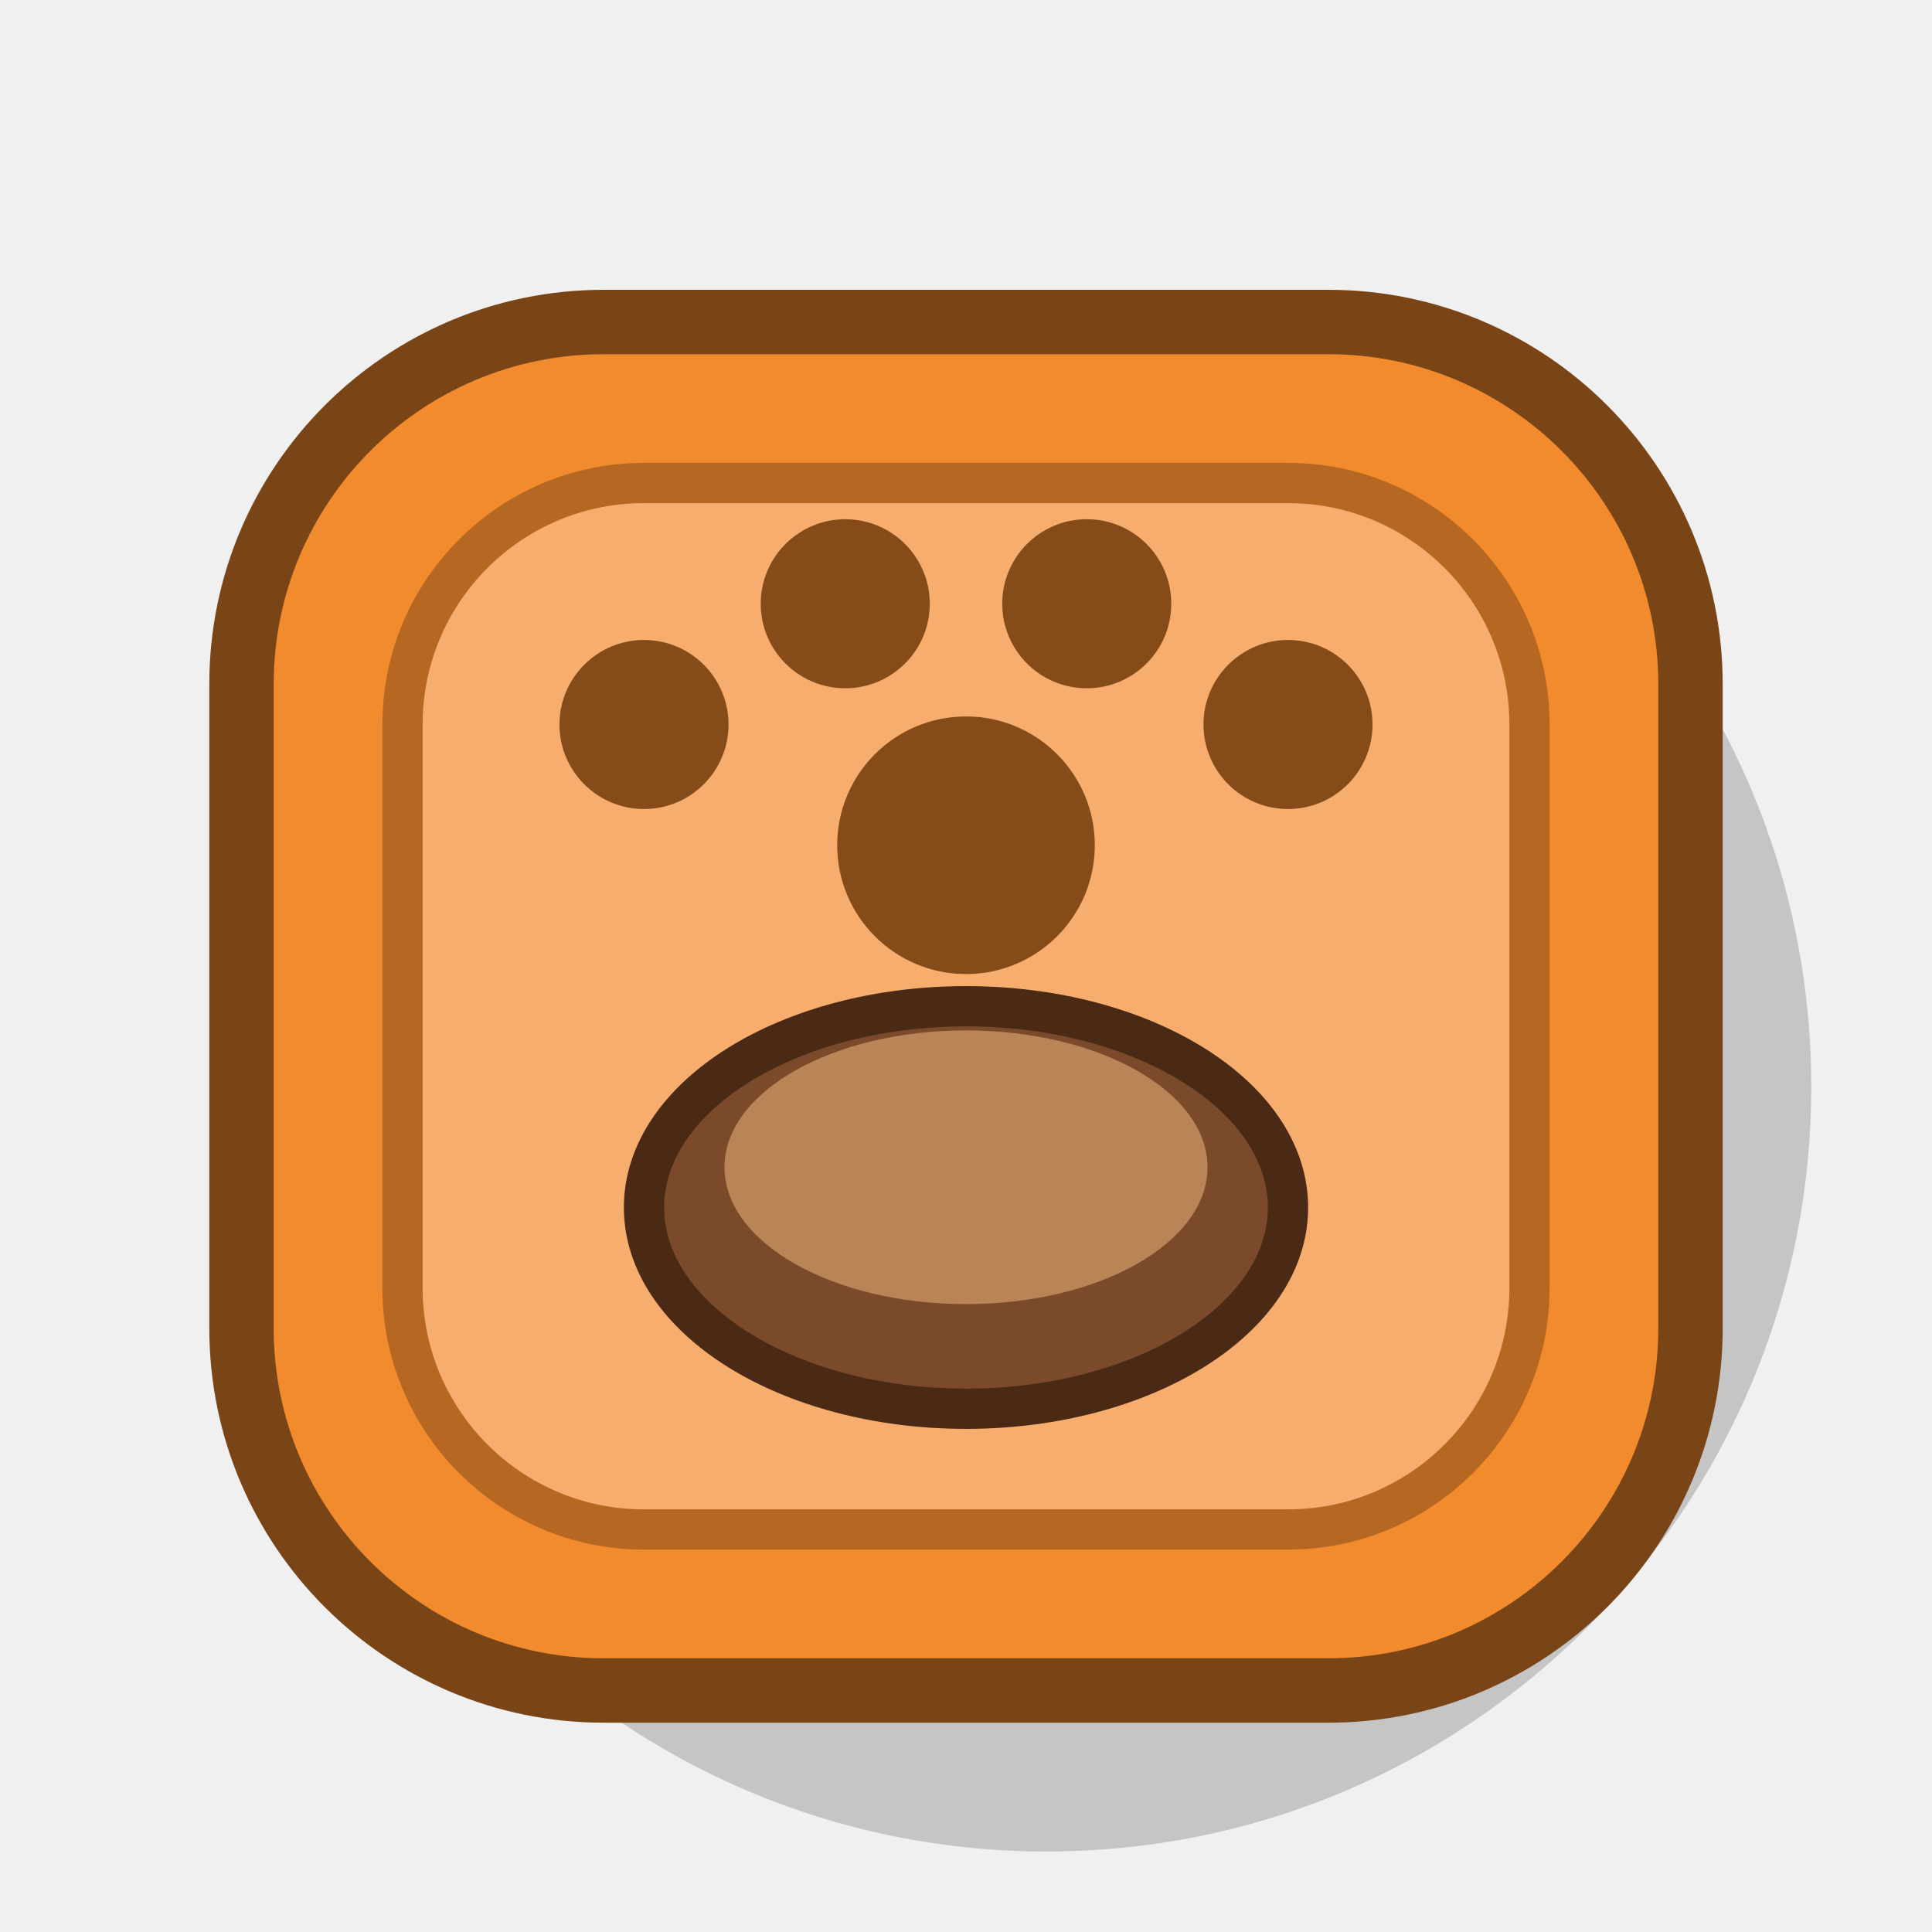
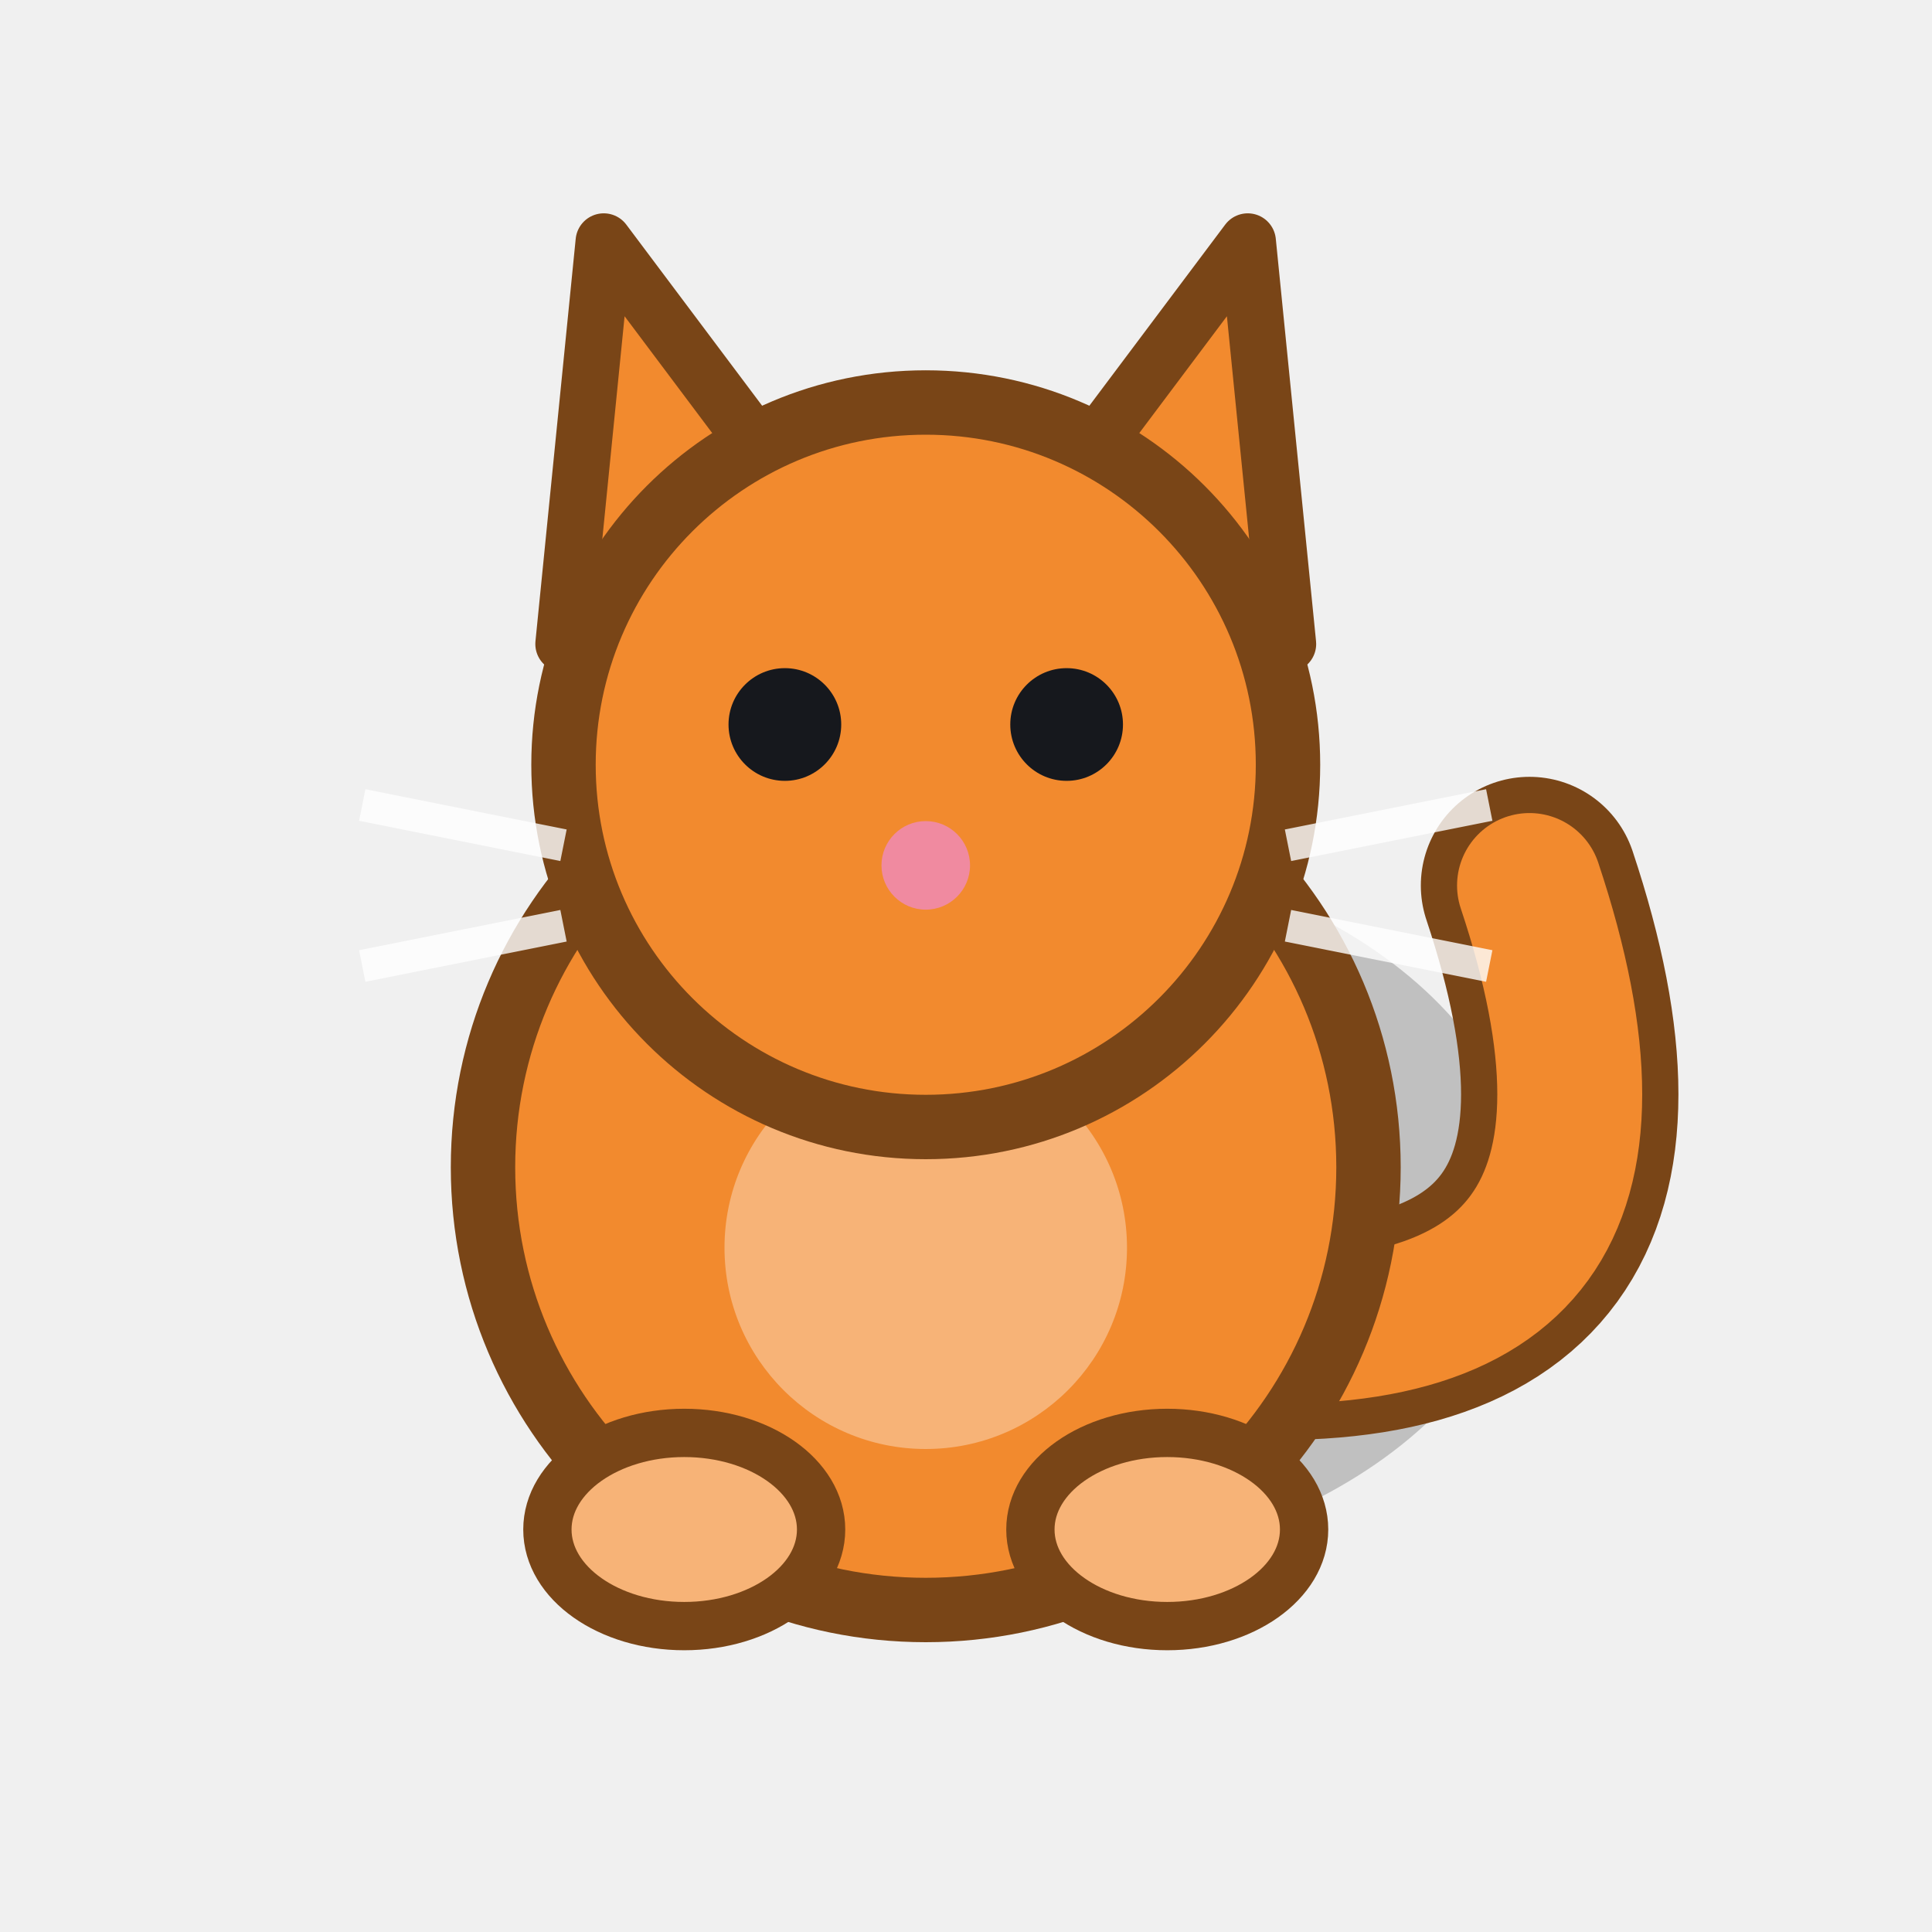
<svg xmlns="http://www.w3.org/2000/svg" width="96" height="96" viewBox="0 0 48 48">
-   <circle cx="26" cy="27" r="19" fill="#000" opacity="0.18" />
-   <rect x="6" y="8" width="36" height="34" rx="9" fill="#f28a2e" stroke="#794517" stroke-width="1.6" />
-   <rect x="10" y="12" width="28" height="26" rx="6" fill="#f6ad6d" stroke="#b66822" stroke-width="1" />
-   <ellipse cx="24" cy="30" rx="8" ry="5" fill="#7a4a2b" stroke="#4a2a14" stroke-width="1" />
-   <ellipse cx="24" cy="29" rx="6" ry="3.4" fill="#b98557" />
-   <circle cx="16" cy="18" r="2.1" fill="#854c19" />
-   <circle cx="21" cy="15" r="2.1" fill="#854c19" />
-   <circle cx="27" cy="15" r="2.1" fill="#854c19" />
-   <circle cx="32" cy="18" r="2.1" fill="#854c19" />
-   <circle cx="24" cy="21" r="3.2" fill="#854c19" />
+   <ellipse cx="25" cy="30" rx="13" ry="9" fill="#000" opacity=".2" />
+   <path d="M30 33 Q42 34 38 22" fill="none" stroke="#794517" stroke-width="5.4" stroke-linecap="round" />
+   <path d="M30 33 Q42 34 38 22" fill="none" stroke="#f28a2e" stroke-width="3.6" stroke-linecap="round" />
+   <circle cx="23" cy="29" r="11" fill="#f28a2e" stroke="#794517" stroke-width="1.6" />
+   <circle cx="23" cy="31" r="5" fill="#f7b377" />
+   <ellipse cx="17" cy="38" rx="3.4" ry="2.4" fill="#f7b377" stroke="#794517" stroke-width="1.2" />
+   <ellipse cx="29" cy="38" rx="3.4" ry="2.4" fill="#f7b377" stroke="#794517" stroke-width="1.2" />
+   <path d="M21 14 L15 6 L14 16Z" fill="#f28a2e" stroke="#794517" stroke-width="1.4" stroke-linejoin="round" />
+   <path d="M25 14 L31 6 L32 16Z" fill="#f28a2e" stroke="#794517" stroke-width="1.4" stroke-linejoin="round" />
+   <circle cx="23" cy="19" r="9" fill="#f28a2e" stroke="#794517" stroke-width="1.6" />
+   <circle cx="19.5" cy="18" r="1.4" fill="#16181d" />
+   <circle cx="26.5" cy="18" r="1.4" fill="#16181d" />
+   <circle cx="23" cy="21.5" r="1.1" fill="#f08aa0" />
+   <path d="M14 21 L9 20 M14 23 L9 24 M32 21 L37 20 M32 23 L37 24" stroke="#fff" stroke-width=".8" opacity=".8" />
</svg>
